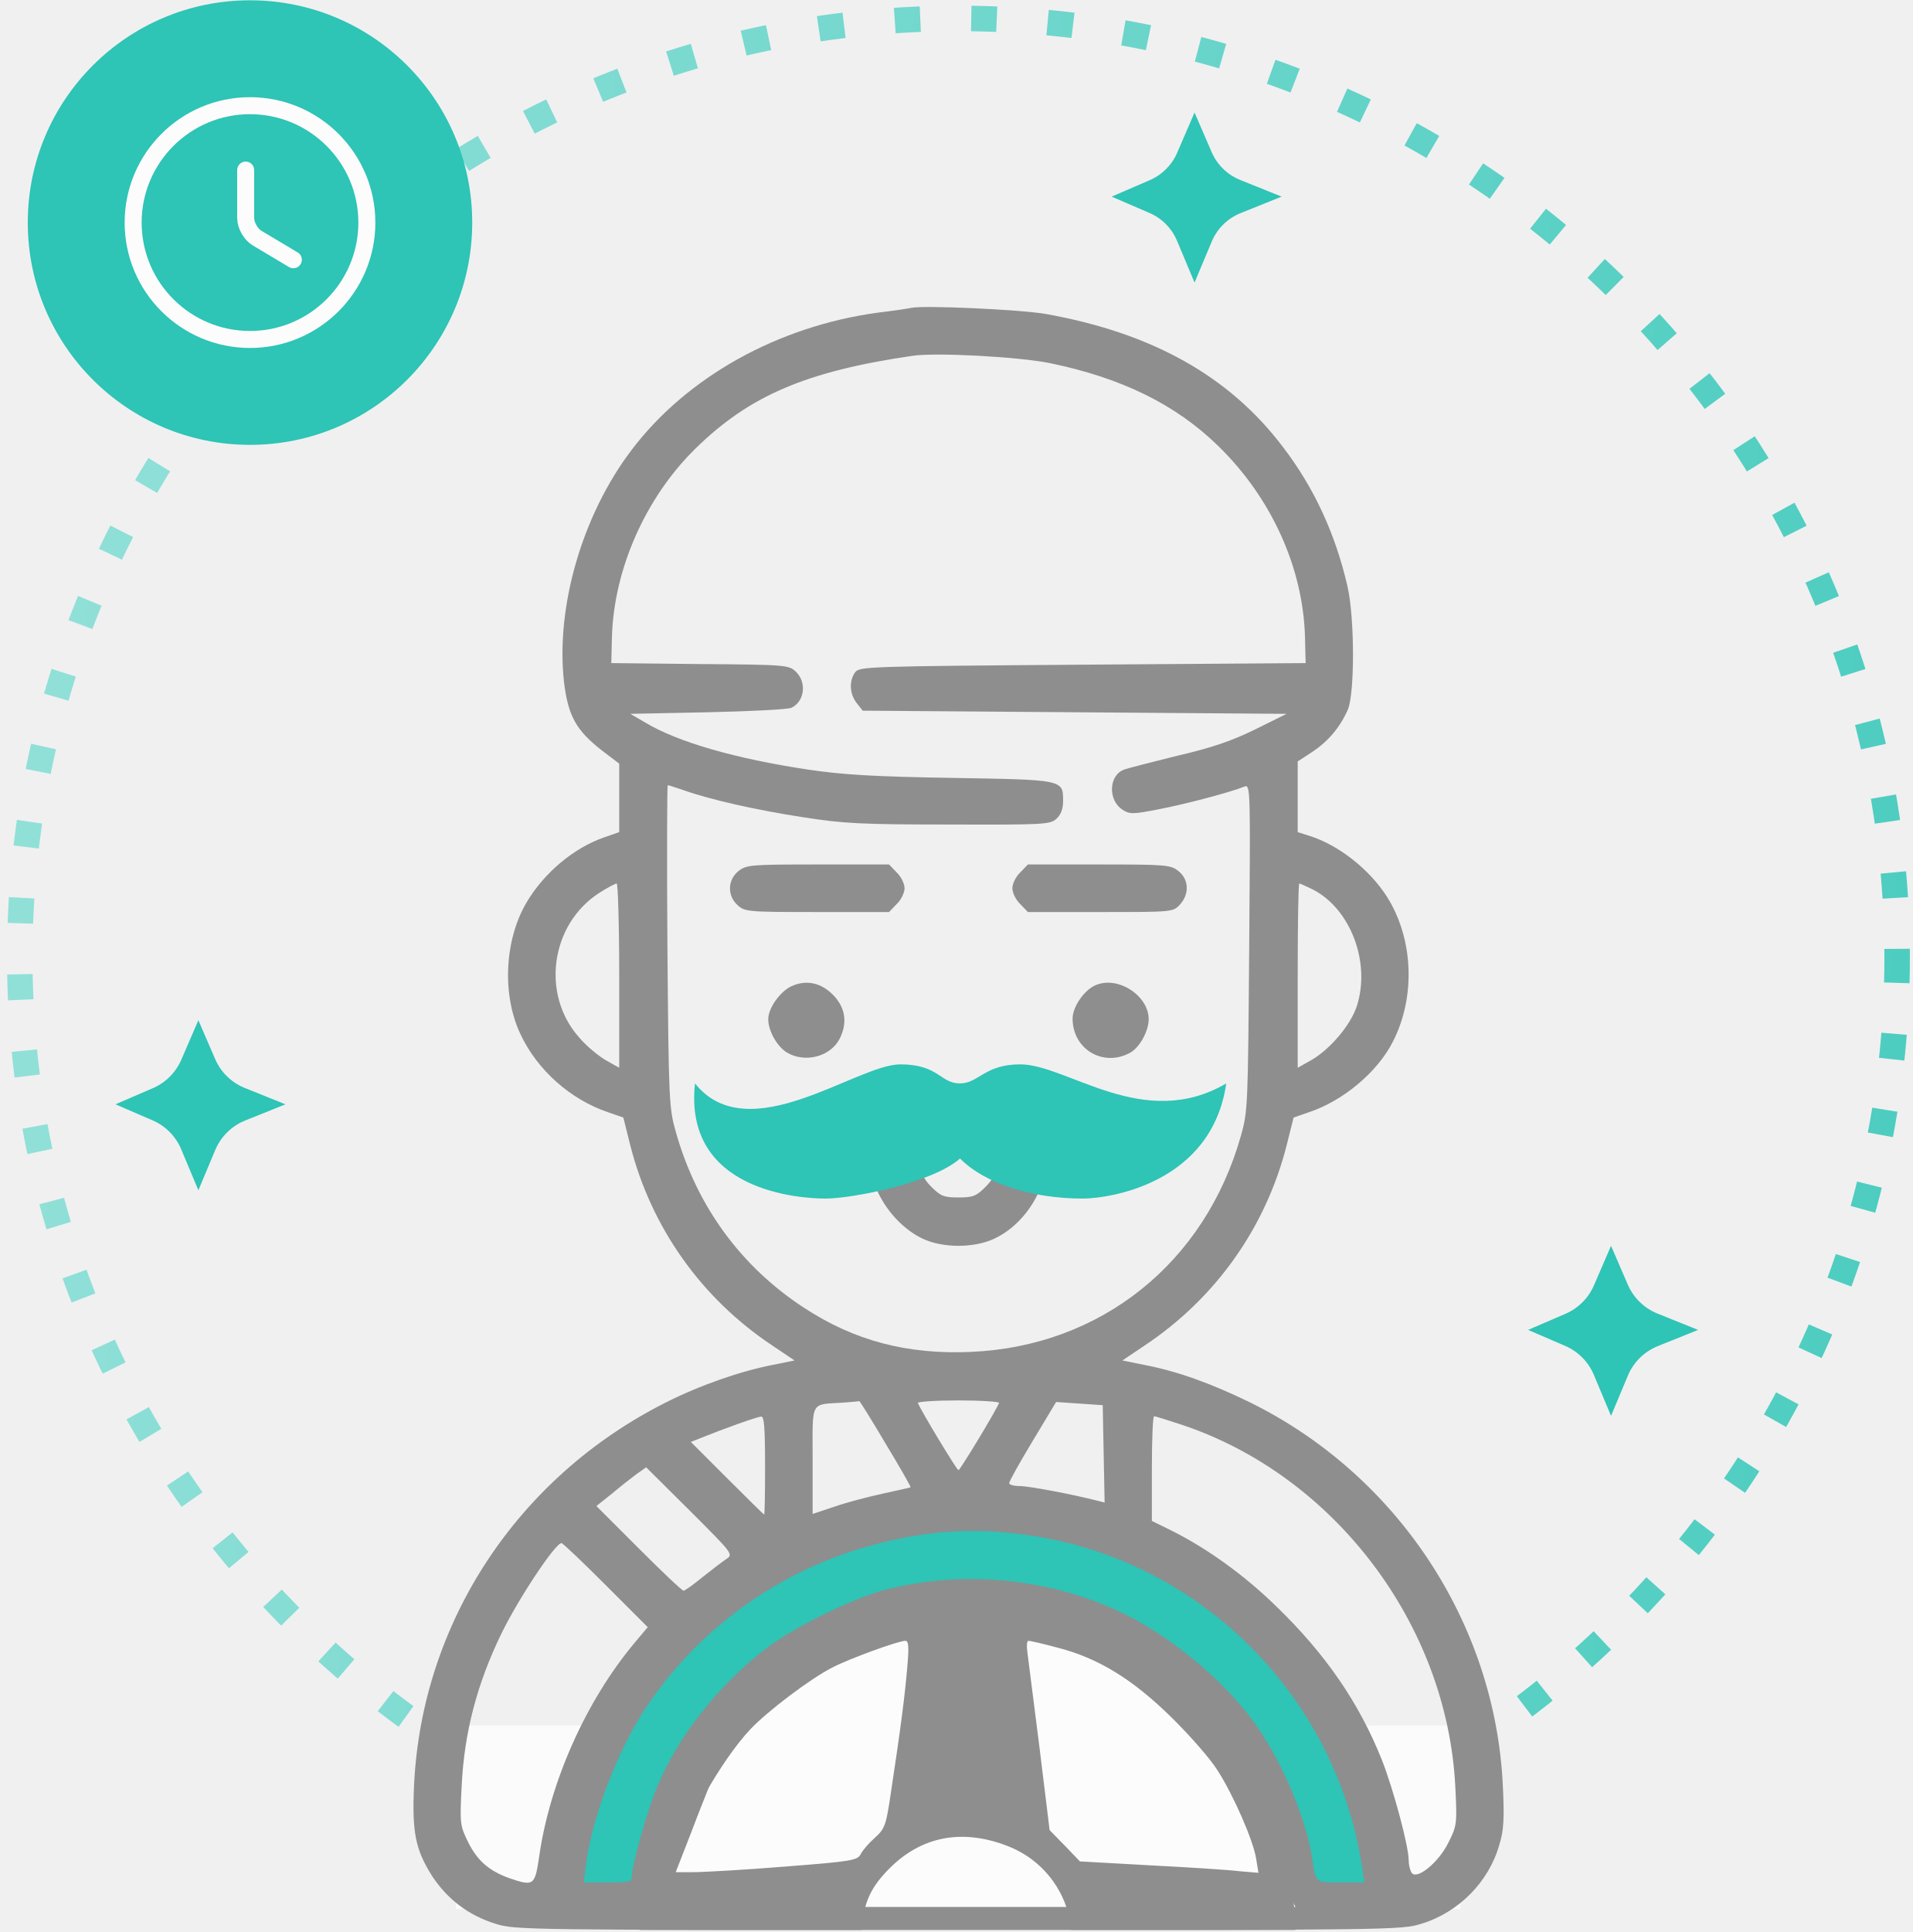
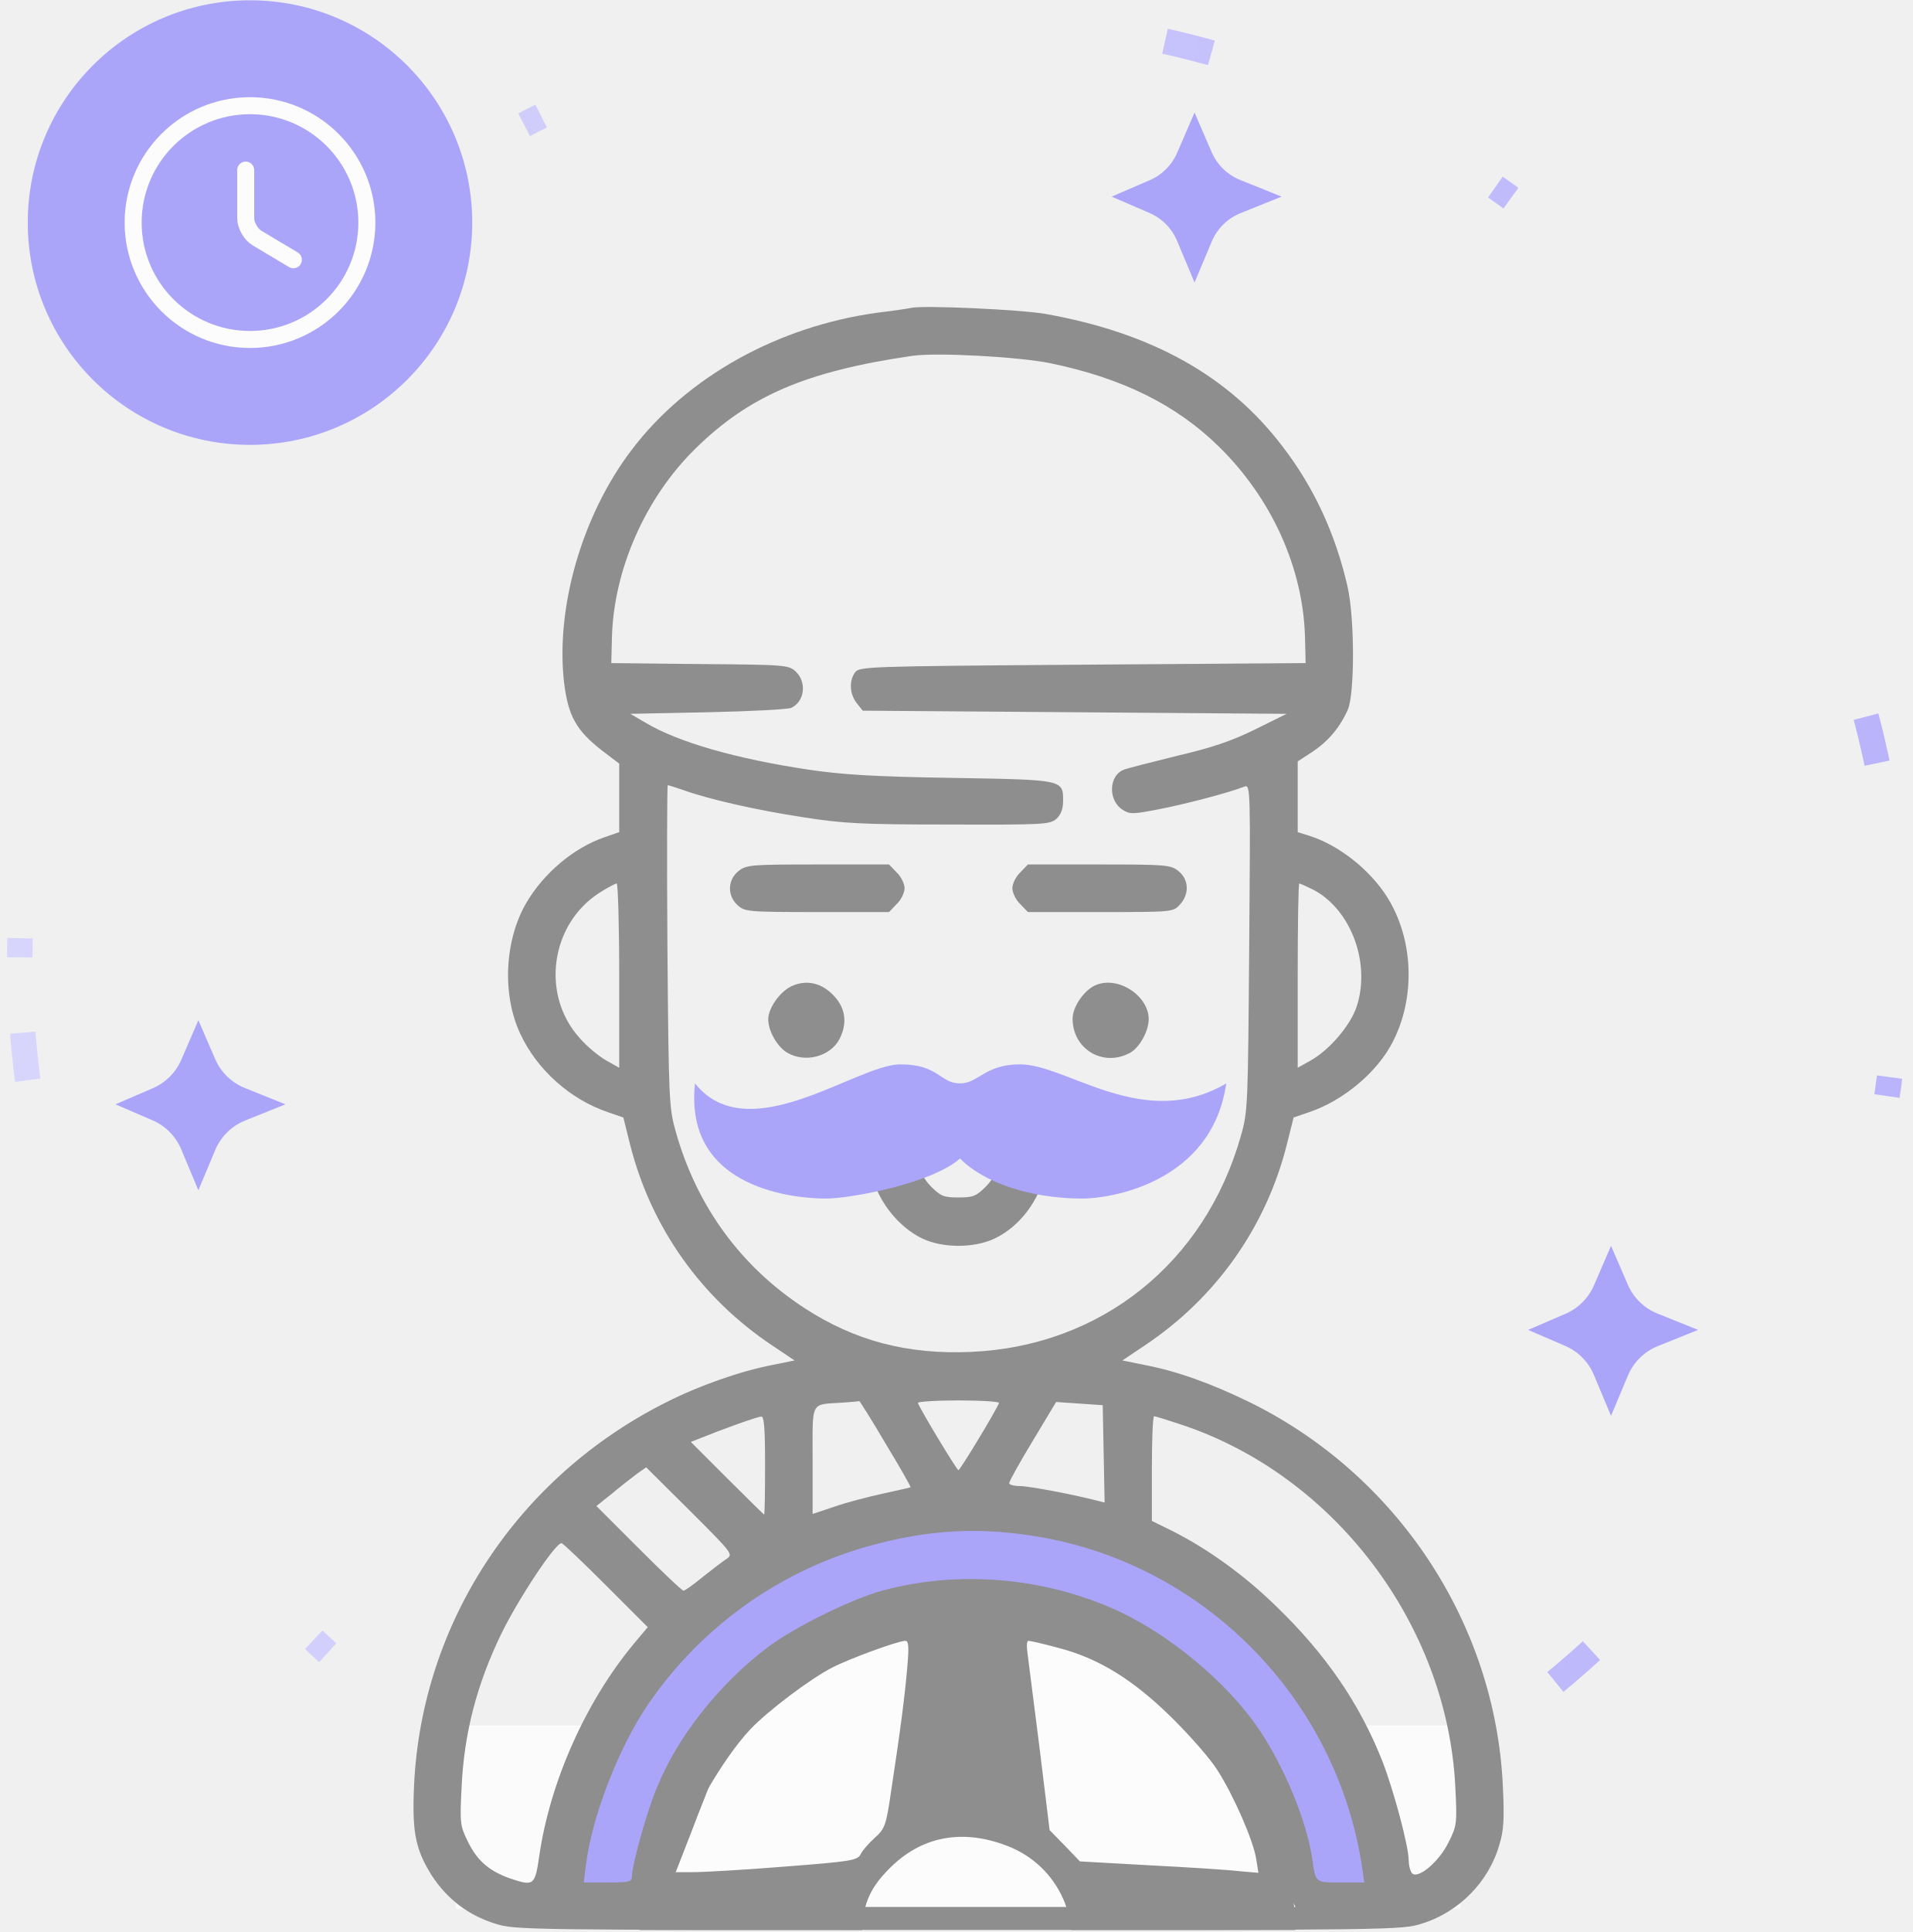
<svg xmlns="http://www.w3.org/2000/svg" width="200" height="202" viewBox="0 0 200 202" fill="none">
-   <circle cx="100.236" cy="100.093" r="98.167" stroke="url(#paint0_linear_384_12802)" stroke-width="2.666" stroke-dasharray="2.67 5.33" />
-   <path d="M168.481 130.256L170.236 134.316C170.831 135.693 171.946 136.779 173.337 137.339L177.585 139.048L173.371 140.743C171.96 141.311 170.834 142.421 170.246 143.824L168.481 148.033L166.685 143.748C166.116 142.39 165.042 141.305 163.689 140.722L159.809 139.048L163.723 137.36C165.055 136.785 166.118 135.723 166.694 134.391L168.481 130.256Z" fill="#2EC4B6" />
-   <path d="M20.746 106.67L22.501 110.73C23.096 112.107 24.21 113.193 25.602 113.753L29.85 115.462L25.636 117.157C24.224 117.725 23.099 118.835 22.511 120.238L20.746 124.447L18.95 120.162C18.38 118.804 17.307 117.719 15.954 117.136L12.074 115.462L15.988 113.774C17.32 113.199 18.383 112.137 18.959 110.805L20.746 106.67Z" fill="#2EC4B6" />
-   <path d="M124.925 11.767L126.714 15.905C127.288 17.231 128.361 18.277 129.702 18.817L134.03 20.558L129.734 22.286C128.375 22.833 127.29 23.902 126.724 25.254L124.925 29.543L123.097 25.181C122.548 23.872 121.514 22.827 120.211 22.265L116.253 20.558L120.243 18.837C121.527 18.283 122.55 17.261 123.105 15.977L124.925 11.767Z" fill="#2EC4B6" />
-   <circle cx="26.145" cy="23.272" r="23.24" fill="#2EC4B6" />
-   <path d="M38.366 23.272C38.366 30.018 32.891 35.493 26.145 35.493C19.399 35.493 13.924 30.018 13.924 23.272C13.924 16.526 19.399 11.05 26.145 11.05C32.891 11.05 38.366 16.526 38.366 23.272Z" stroke="#FCFCFC" stroke-width="1.778" stroke-linecap="round" stroke-linejoin="round" />
-   <path d="M30.679 27.158L26.89 24.897C26.23 24.506 25.693 23.565 25.693 22.795V17.784" stroke="#FCFCFC" stroke-width="1.778" stroke-linecap="round" stroke-linejoin="round" />
-   <rect x="47.673" y="180.406" width="105.05" height="19.187" fill="#FBFBFB" />
-   <path d="M66.323 197.035H58.465C56.322 187.748 66.323 157.029 102.519 156.791C131.476 156.6 143.477 184.017 144.43 197.035C139.508 197.511 130.571 198.178 134.19 197.035C138.715 195.606 127.522 166.316 102.519 166.078C82.516 165.887 68.863 186.319 66.323 197.035Z" fill="#2EC4B6" />
-   <path d="M95.262 32.194C94.997 32.261 93.439 32.493 91.781 32.692C81.336 34.118 71.82 39.423 66.051 47.049C60.879 53.846 58.093 63.495 58.989 71.353C59.42 74.868 60.249 76.36 62.967 78.482L64.758 79.841V83.422V87.003L63.233 87.534C60.017 88.628 56.867 91.28 55.043 94.397C52.755 98.309 52.49 104.013 54.413 108.091C56.17 111.871 59.652 114.954 63.564 116.281L65.189 116.844L65.918 119.762C68.107 128.35 73.346 135.744 80.773 140.684L83.094 142.243L80.806 142.707C77.391 143.37 73.147 144.862 69.665 146.619C54.148 154.411 44.134 169.597 43.305 186.573C43.073 191.58 43.438 193.371 45.195 196.156C46.787 198.576 49.008 200.267 51.794 201.129C53.849 201.792 54.778 201.792 100.236 201.792C145.528 201.792 146.623 201.792 148.678 201.129C152.558 199.936 155.708 196.753 156.802 192.873C157.266 191.381 157.332 190.154 157.166 186.706C156.371 169.663 146.059 154.113 130.575 146.553C126.529 144.597 123.114 143.37 119.666 142.707L117.378 142.243L119.699 140.684C127.126 135.744 132.365 128.35 134.553 119.762L135.283 116.844L136.908 116.281C140.488 115.087 144.069 112.07 145.661 108.92C148.081 104.211 147.816 98.111 145.031 93.734C143.207 90.882 139.991 88.362 136.974 87.401L135.714 87.003V83.323V79.609L137.239 78.614C138.93 77.487 140.124 76.061 140.953 74.204C141.682 72.513 141.682 64.655 140.92 61.306C139.66 55.835 137.438 50.995 134.155 46.717C128.552 39.323 120.495 34.814 109.354 32.824C106.668 32.36 96.489 31.896 95.262 32.194ZM109.785 37.964C117.345 39.522 122.982 42.307 127.425 46.651C132.962 52.056 136.278 59.35 136.476 66.611L136.543 69.33L113.233 69.496C90.62 69.662 89.891 69.695 89.427 70.292C88.764 71.22 88.863 72.58 89.593 73.508L90.222 74.304L112.405 74.47L134.553 74.635L131.271 76.26C128.85 77.454 126.728 78.183 123.147 79.012C120.495 79.675 117.975 80.305 117.544 80.471C115.952 81.068 115.853 83.654 117.378 84.649C118.141 85.146 118.439 85.146 121.158 84.616C123.811 84.118 128.618 82.858 130.177 82.228C130.773 82.029 130.773 82.693 130.641 99.039C130.508 115.518 130.508 116.181 129.779 118.734C126.032 132.03 115.157 140.75 101.562 141.347C94.898 141.646 89.36 140.187 84.088 136.738C77.49 132.428 72.881 126.128 70.693 118.403C69.964 115.85 69.93 115.22 69.798 98.906C69.731 89.656 69.765 82.096 69.831 82.096C69.93 82.096 70.627 82.328 71.422 82.593C74.174 83.588 79.181 84.715 83.989 85.445C88.167 86.108 90.156 86.207 99.274 86.207C109.155 86.24 109.818 86.207 110.481 85.61C110.946 85.179 111.178 84.582 111.178 83.754C111.178 81.499 111.244 81.532 99.573 81.333C91.383 81.201 88.134 81.002 84.553 80.471C77.026 79.344 70.958 77.62 67.51 75.564L65.918 74.635L74.042 74.47C78.518 74.37 82.431 74.171 82.762 74.005C84.155 73.342 84.387 71.32 83.226 70.225C82.497 69.529 82.165 69.496 73.213 69.43L63.929 69.33L63.995 66.611C64.194 59.516 67.51 52.022 72.716 46.916C78.352 41.379 84.287 38.826 95.428 37.201C97.915 36.837 106.503 37.301 109.785 37.964ZM64.758 102.023V111.639L63.398 110.876C62.636 110.445 61.376 109.417 60.613 108.522C56.535 104.013 57.563 96.618 62.702 93.336C63.531 92.805 64.36 92.374 64.493 92.374C64.625 92.374 64.758 96.718 64.758 102.023ZM137.305 93.004C141.284 95.06 143.373 100.697 141.881 105.239C141.218 107.229 139.03 109.782 137.073 110.876L135.714 111.639V102.023C135.714 96.718 135.78 92.374 135.88 92.374C135.979 92.374 136.609 92.673 137.305 93.004ZM92.61 150.93C94.102 153.383 95.262 155.439 95.229 155.505C95.163 155.538 93.837 155.837 92.311 156.168C90.786 156.5 88.498 157.097 87.272 157.528L84.984 158.291V152.687C84.984 146.321 84.685 146.885 88.134 146.652C89.062 146.586 89.825 146.52 89.858 146.487C89.891 146.453 91.151 148.443 92.61 150.93ZM104.48 146.686C104.115 147.581 100.402 153.715 100.236 153.715C100.07 153.715 96.356 147.581 95.992 146.686C95.925 146.553 97.849 146.42 100.236 146.42C102.623 146.42 104.546 146.553 104.48 146.686ZM115.422 152.024L115.521 157.097L114.593 156.865C112.139 156.235 107.597 155.373 106.635 155.373C106.038 155.373 105.541 155.24 105.541 155.074C105.541 154.875 106.635 152.919 107.995 150.664L110.448 146.586L112.902 146.752L115.322 146.918L115.422 152.024ZM80.01 153.217C80.01 156.036 79.977 158.357 79.911 158.357C79.877 158.357 78.12 156.633 76.031 154.544L72.251 150.764L73.246 150.366C75.534 149.438 79.214 148.111 79.612 148.111C79.911 148.078 80.01 149.305 80.01 153.217ZM123.512 148.94C139.527 154.245 151.331 169.829 152.193 186.772C152.392 190.685 152.359 190.884 151.497 192.608C150.469 194.73 148.148 196.62 147.617 195.791C147.451 195.526 147.319 194.962 147.319 194.498C147.319 193.006 145.727 187.104 144.534 184.053C142.146 178.052 138.632 172.946 133.492 167.972C130.177 164.723 126.264 161.905 122.551 160.048L120.462 159.02V153.549C120.462 150.532 120.561 148.078 120.694 148.078C120.86 148.078 122.086 148.476 123.512 148.94ZM75.965 162.999C75.567 163.264 74.44 164.126 73.478 164.889C72.517 165.685 71.621 166.314 71.489 166.314C71.323 166.314 69.234 164.325 66.814 161.905L62.371 157.462L63.995 156.168C64.857 155.439 66.051 154.511 66.582 154.113L67.576 153.416L72.152 157.959C76.661 162.468 76.694 162.501 75.965 162.999ZM107.796 160.545C125.667 163.198 139.858 177.488 142.478 195.426L142.677 196.819H140.223C137.471 196.819 137.604 196.918 137.206 194.166C136.576 190.221 134.288 184.683 131.636 180.771C128.353 175.897 122.186 170.791 116.649 168.304C109.022 164.889 100.203 164.159 92.245 166.314C88.929 167.243 82.994 170.161 80.176 172.316C75.236 176.063 70.892 181.534 68.737 186.806C67.676 189.292 66.084 194.995 66.084 196.189C66.084 196.753 65.819 196.819 63.564 196.819H61.044L61.276 194.995C61.906 189.955 64.658 182.794 67.742 178.251C73.346 170.028 81.734 164.06 91.383 161.507C97.086 159.982 102.093 159.683 107.796 160.545ZM63.365 165.751L67.742 170.128L66.349 171.785C61.276 177.853 57.53 186.275 56.402 194.001C55.938 197.184 55.839 197.25 53.219 196.355C51.13 195.592 49.904 194.531 48.942 192.575C48.113 190.884 48.08 190.652 48.279 186.772C48.544 181.169 49.87 176.096 52.423 170.824C54.181 167.21 58.06 161.341 58.723 161.341C58.856 161.341 60.945 163.33 63.365 165.751ZM109.188 170.99C112.935 171.852 118.605 174.67 121.688 177.256C127.06 181.699 130.873 187.933 132.166 194.365L132.63 196.653L125.468 196.753L118.34 196.819L110.614 189.127L102.888 181.401V175.665V169.929L104.646 170.161C105.574 170.26 107.63 170.658 109.188 170.99ZM97.583 173.178V176.063L95.262 173.775C94.002 172.515 93.008 171.421 93.074 171.354C93.273 171.155 96.323 170.36 97.02 170.326C97.517 170.293 97.583 170.625 97.583 173.178ZM99.407 185.214L111.012 196.819H106.37H101.728L91.88 186.971L82.066 177.157L82.829 176.56C84.221 175.433 87.106 173.609 87.471 173.609C87.636 173.609 93.041 178.815 99.407 185.214ZM86.476 188.861L94.433 196.819H82.729C76.33 196.819 71.058 196.719 71.058 196.554C71.058 195.227 72.716 190.088 73.876 187.701C75.202 184.982 77.888 180.904 78.352 180.904C78.452 180.904 82.099 184.485 86.476 188.861Z" fill="#8E8E8E" />
-   <path d="M77.225 91.081C76.098 91.976 76.031 93.634 77.126 94.629C77.888 95.325 78.153 95.358 85.448 95.358H92.975L93.77 94.529C94.234 94.098 94.599 93.336 94.599 92.872C94.599 92.407 94.234 91.645 93.77 91.214L92.975 90.385H85.547C78.518 90.385 78.054 90.418 77.225 91.081Z" fill="#8E8E8E" />
-   <path d="M106.701 91.214C106.237 91.645 105.873 92.407 105.873 92.872C105.873 93.336 106.237 94.098 106.701 94.529L107.497 95.358H115.09C122.584 95.358 122.683 95.358 123.379 94.596C124.407 93.502 124.341 91.943 123.247 91.081C122.418 90.418 121.954 90.385 114.924 90.385H107.497L106.701 91.214Z" fill="#8E8E8E" />
-   <path d="M82.762 103.117C81.569 103.681 80.342 105.405 80.342 106.566C80.342 107.793 81.27 109.417 82.298 110.047C84.188 111.175 86.841 110.478 87.802 108.621C88.631 106.997 88.432 105.438 87.238 104.145C85.945 102.753 84.354 102.388 82.762 103.117Z" fill="#8E8E8E" />
-   <path d="M114.626 102.985C113.432 103.449 112.172 105.239 112.172 106.499C112.172 109.682 115.322 111.572 118.108 110.113C119.135 109.616 120.13 107.826 120.13 106.566C120.13 104.112 116.947 102.023 114.626 102.985Z" fill="#8E8E8E" />
-   <path d="M92.378 118.9C91.947 119.099 91.516 119.696 91.25 120.492C90.388 123.376 93.008 127.852 96.489 129.51C98.611 130.505 101.861 130.505 103.983 129.51C109.42 126.957 111.476 118.569 106.668 118.569C105.773 118.569 104.646 120.061 104.414 121.519C104.248 122.514 103.85 123.31 103.087 124.073C102.093 125.067 101.761 125.2 100.236 125.2C98.711 125.2 98.379 125.067 97.384 124.073C96.622 123.31 96.224 122.514 96.058 121.519C95.66 119.165 94.234 118.137 92.378 118.9Z" fill="#8E8E8E" />
-   <g clip-path="url(#clip0_384_12802)">
-     <path d="M77.175 179.033L97.311 169.18L111.021 171.107L124.838 178.284L135.48 199.384H69.249L77.175 179.033Z" fill="#FCFCFC" />
-     <path d="M94.538 168.623C82.272 171.178 72.391 180.173 67.894 192.916C66.974 195.471 66.94 195.812 66.94 202.217C66.94 207.43 67.076 209.44 67.587 211.587C68.712 216.493 71.676 221.774 75.594 225.829C80.705 231.178 85.509 234.142 92.153 236.119C96.548 237.447 103.09 237.686 107.656 236.698C117.911 234.517 128.712 225.761 132.494 216.595C133.686 213.699 134.811 209.202 135.322 205.386C135.731 202.251 135.322 197.072 134.368 193.495C133.039 188.316 129.768 182.558 125.816 178.367C122.715 175.062 120.16 173.188 116.003 171.11C109.393 167.805 102.375 166.987 94.538 168.623ZM94.879 174.347C94.64 177.175 94.231 180.445 93.175 187.396C92.664 190.905 92.528 191.212 91.472 192.166C90.858 192.711 90.177 193.495 90.007 193.87C89.666 194.517 89.052 194.619 82.034 195.164C77.843 195.505 73.55 195.744 72.46 195.744H70.449L70.688 194.619C71.438 191.11 75.424 184.023 78.49 180.786C80.262 178.912 84.76 175.505 87.042 174.347C88.814 173.427 93.857 171.587 94.674 171.553C95.015 171.553 95.083 172.098 94.879 174.347ZM110.586 172.268C114.879 173.359 118.49 175.607 122.511 179.56C124.419 181.434 126.6 183.921 127.315 185.079C128.985 187.669 131.063 192.405 131.37 194.347L131.608 195.812L129.598 195.641C128.508 195.505 124.283 195.233 120.262 195.028L112.937 194.619L111.369 192.984L109.768 191.348L108.712 182.728C108.099 177.992 107.553 173.529 107.451 172.813C107.349 172.132 107.383 171.553 107.553 171.553C107.724 171.553 109.087 171.859 110.586 172.268ZM105.305 192.984C110.79 195.062 113.482 201.161 111.335 206.544C109.564 210.906 106.838 212.916 102.17 213.359C98.388 213.733 93.857 211.655 92.051 208.759C90.586 206.374 90.143 205.079 90.143 202.762C90.109 199.389 90.824 197.549 93.005 195.369C96.344 191.996 100.603 191.178 105.305 192.984ZM83.397 210.565L89.666 211.076L91.233 212.677L92.8 214.279L93.073 218.061C93.346 221.604 94.061 228.35 94.572 231.928C94.777 233.427 94.743 233.563 94.095 233.563C92.289 233.563 87.894 231.757 84.93 229.815C77.605 224.977 71.949 217.413 70.688 210.667L70.484 209.509L73.823 209.781C75.662 209.917 79.955 210.292 83.397 210.565ZM131.506 209.849C131.506 211.11 129.666 215.914 128.303 218.333C125.271 223.648 121.625 227.226 115.594 230.769C113.686 231.894 109.359 233.563 108.303 233.563C107.451 233.563 107.451 232.711 108.337 225.488C109.7 213.972 109.598 214.483 111.369 212.575L112.971 210.871L120.944 210.258C128.099 209.713 129.53 209.611 131.097 209.406C131.301 209.406 131.506 209.611 131.506 209.849Z" fill="#8E8E8E" />
-   </g>
-   <path d="M113.208 125.316C107.913 125.316 102.954 123.724 100.401 121.128C97.466 123.724 88.999 125.316 86.345 125.316C83.692 125.316 71.457 124.586 72.683 113.276C78.261 120.273 89.586 111.284 94.152 111.284C98.191 111.284 98.3 113.276 100.401 113.276C102.341 113.276 102.954 111.284 106.689 111.284C111.619 111.284 119.602 118.346 128.241 113.276C126.733 123.724 116.036 125.316 113.208 125.316Z" fill="#2EC4B6" />
  <defs>
-     <linearGradient id="paint0_linear_384_12802" x1="-12.425" y1="-302.069" x2="315.1" y2="-279.959" gradientUnits="userSpaceOnUse">
-       <stop stop-color="#9FE4DD" />
-       <stop offset="1" stop-color="#2EC4B5" />
+     <linearGradient id="gradient_1" gradientUnits="userSpaceOnUse" x1="-14.495" y1="-303.995" x2="313.031" y2="-281.885">
+       <stop offset="0" stop-color="#DEDCFC" />
+       <stop offset="1" stop-color="#ABA5FA" />
    </linearGradient>
-     <clipPath id="clip0_384_12802">
-       <rect width="68.74" height="33.986" fill="white" transform="translate(66.94 167.806)" />
+     <clipPath id="clip_path_2">
+       <rect width="68.74" height="33.987" />
    </clipPath>
  </defs>
+   <g>
+     <path d="M0 98.167C0 43.951 43.951 0 98.167 0C152.383 0 196.334 43.951 196.334 98.167C196.334 152.383 152.383 196.334 98.167 196.334C43.951 196.334 0 152.383 0 98.167Z" fill="none" stroke-width="2.666" stroke="url(#gradient_1)" stroke-dasharray="2,67 5,33" transform="translate(2.069 1.926)" />
+     <path d="M8.672 0C8.672 0 10.427 4.06 10.427 4.06C11.022 5.437 12.137 6.523 13.528 7.083C13.528 7.083 17.776 8.792 17.776 8.792C17.776 8.792 13.562 10.487 13.562 10.487C12.151 11.055 11.025 12.165 10.437 13.568C10.437 13.568 8.672 17.777 8.672 17.777C8.672 17.777 6.876 13.492 6.876 13.492C6.307 12.134 5.233 11.049 3.88 10.466C3.88 10.466 0 8.792 0 8.792C0 8.792 3.914 7.104 3.914 7.104C5.246 6.529 6.309 5.467 6.885 4.135C6.885 4.135 8.672 0 8.672 0Z" fill="#ABA5FA" transform="translate(159.809 130.256)" />
+     <path d="M8.672 0C8.672 0 10.427 4.06 10.427 4.06C11.022 5.437 12.137 6.523 13.528 7.083C13.528 7.083 17.776 8.792 17.776 8.792C17.776 8.792 13.562 10.487 13.562 10.487C12.15 11.055 11.025 12.165 10.437 13.568C10.437 13.568 8.672 17.777 8.672 17.777C8.672 17.777 6.876 13.492 6.876 13.492C6.306 12.134 5.233 11.049 3.88 10.466C3.88 10.466 0 8.792 0 8.792C0 8.792 3.914 7.104 3.914 7.104C5.246 6.529 6.309 5.467 6.885 4.135C6.885 4.135 8.672 0 8.672 0Z" fill="#ABA5FA" transform="translate(12.074 106.67)" />
+     <path d="M8.672 0C8.672 0 10.461 4.138 10.461 4.138C11.035 5.465 12.108 6.511 13.449 7.05C13.449 7.05 17.777 8.791 17.777 8.791C17.777 8.791 13.481 10.52 13.481 10.52C12.122 11.067 11.037 12.135 10.471 13.487C10.471 13.487 8.672 17.776 8.672 17.776C8.672 17.776 6.844 13.414 6.844 13.414C6.295 12.106 5.261 11.061 3.958 10.499C3.958 10.499 0 8.791 0 8.791C0 8.791 3.99 7.07 3.99 7.07C5.274 6.517 6.297 5.494 6.852 4.211C6.852 4.211 8.672 0 8.672 0Z" fill="#ABA5FA" transform="translate(116.253 11.767)" />
+     <path d="M0 23.24C0 10.405 10.405 0 23.24 0C36.076 0 46.481 10.405 46.481 23.24C46.481 36.076 36.076 46.481 23.24 46.481C10.405 46.481 0 36.076 0 23.24Z" fill="#ABA5FA" fill-rule="evenodd" transform="translate(2.904 0.031)" />
+     <path d="M24.442 12.221C24.442 18.967 18.967 24.442 12.221 24.442C5.475 24.442 0 18.967 0 12.221C0 5.475 5.475 0 12.221 0C18.967 0 24.442 5.475 24.442 12.221Z" fill="none" stroke-width="1.778" stroke="#FCFCFC" stroke-linecap="round" stroke-linejoin="round" transform="translate(13.924 11.051)" />
+     <path d="M4.986 9.374C4.986 9.374 1.198 7.113 1.198 7.113C0.538 6.722 0 5.781 0 5.011C0 5.011 0 0 0 0" fill="none" stroke-width="1.778" stroke="#FCFCFC" stroke-linecap="round" stroke-linejoin="round" transform="translate(25.693 17.784)" />
+     <rect width="105.05" height="19.187" fill="#FBFBFB" fill-rule="evenodd" transform="translate(47.673 180.406)" />
+     <path d="M0.275 40.245C-1.868 30.958 8.133 0.239 44.329 0.001C73.286 -0.19 85.287 27.227 86.24 40.245C81.318 40.721 72.381 41.388 76 40.245C80.525 38.816 69.332 9.526 44.329 9.288C24.326 9.097 10.673 29.529 8.133 40.245C8.133 40.245 0.275 40.245 0.275 40.245Z" fill="#ABA5FA" transform="translate(58.19 156.79)" />
+     <path d="M52.02 0.094C51.755 0.161 50.196 0.393 48.538 0.592C38.094 2.017 28.578 7.323 22.808 14.949C17.636 21.746 14.851 31.395 15.746 39.253C16.177 42.767 17.006 44.259 19.725 46.381C19.725 46.381 21.515 47.741 21.515 47.741L21.515 51.322L21.515 54.903C21.515 54.903 19.99 55.433 19.99 55.433C16.774 56.528 13.624 59.18 11.8 62.297C9.513 66.209 9.247 71.913 11.17 75.991C12.928 79.771 16.409 82.854 20.322 84.181C20.322 84.181 21.947 84.744 21.947 84.744C21.947 84.744 22.676 87.662 22.676 87.662C24.864 96.25 30.103 103.644 37.53 108.584C37.53 108.584 39.851 110.143 39.851 110.143C39.851 110.143 37.563 110.607 37.563 110.607C34.148 111.27 29.904 112.762 26.423 114.519C10.905 122.311 0.892 137.497 0.063 154.473C-0.169 159.48 0.195 161.271 1.953 164.056C3.544 166.476 5.766 168.167 8.551 169.029C10.607 169.692 11.535 169.692 56.993 169.692C102.285 169.692 103.38 169.692 105.435 169.029C109.315 167.836 112.465 164.653 113.559 160.773C114.023 159.281 114.089 158.054 113.923 154.606C113.128 137.563 102.816 122.013 87.332 114.453C83.287 112.497 79.871 111.27 76.423 110.607C76.423 110.607 74.135 110.143 74.135 110.143C74.135 110.143 76.457 108.584 76.457 108.584C83.883 103.644 89.123 96.25 91.31 87.662C91.31 87.662 92.04 84.744 92.04 84.744C92.04 84.744 93.665 84.181 93.665 84.181C97.246 82.987 100.826 79.97 102.418 76.82C104.838 72.111 104.573 66.01 101.788 61.634C99.964 58.782 96.748 56.262 93.731 55.301C93.731 55.301 92.472 54.903 92.472 54.903L92.472 51.222L92.472 47.509C92.472 47.509 93.996 46.514 93.996 46.514C95.687 45.387 96.881 43.961 97.71 42.104C98.439 40.413 98.439 32.555 97.677 29.206C96.417 23.735 94.195 18.894 90.912 14.617C85.309 7.223 77.252 2.714 66.112 0.724C63.425 0.26 53.247 -0.204 52.02 0.094ZM66.542 5.864C74.102 7.422 79.74 10.207 84.182 14.551C89.719 19.955 93.035 27.25 93.233 34.511C93.233 34.511 93.3 37.23 93.3 37.23C93.3 37.23 69.99 37.396 69.99 37.396C47.378 37.562 46.648 37.595 46.184 38.192C45.521 39.12 45.62 40.48 46.35 41.408C46.35 41.408 46.98 42.204 46.98 42.204L69.162 42.369L91.31 42.535C91.31 42.535 88.028 44.16 88.028 44.16C85.608 45.354 83.485 46.083 79.904 46.912C77.252 47.575 74.733 48.205 74.302 48.371C72.71 48.968 72.61 51.554 74.135 52.549C74.898 53.046 75.196 53.046 77.915 52.516C80.569 52.018 85.375 50.758 86.934 50.128C87.53 49.929 87.53 50.592 87.398 66.939C87.265 83.418 87.265 84.081 86.537 86.634C82.789 99.93 71.914 108.65 58.319 109.247C51.655 109.546 46.118 108.087 40.846 104.638C34.248 100.328 29.639 94.028 27.451 86.303C26.721 83.75 26.688 83.12 26.555 66.806C26.489 57.555 26.522 49.995 26.588 49.995C26.688 49.995 27.384 50.228 28.18 50.493C30.932 51.488 35.939 52.615 40.746 53.344C44.924 54.008 46.914 54.107 56.032 54.107C65.912 54.14 66.575 54.107 67.238 53.51C67.703 53.079 67.936 52.482 67.936 51.653C67.936 49.399 68.001 49.432 56.33 49.233C48.141 49.1 44.891 48.901 41.31 48.371C33.783 47.243 27.716 45.519 24.267 43.464C24.267 43.464 22.676 42.535 22.676 42.535C22.676 42.535 30.799 42.369 30.799 42.369C35.276 42.27 39.188 42.071 39.52 41.905C40.912 41.242 41.144 39.219 39.984 38.125C39.254 37.429 38.923 37.396 29.97 37.33C29.97 37.33 20.686 37.23 20.686 37.23C20.686 37.23 20.753 34.511 20.753 34.511C20.952 27.416 24.267 19.922 29.473 14.816C35.11 9.279 41.045 6.726 52.186 5.101C54.672 4.736 63.26 5.2 66.542 5.864ZM21.515 79.539C21.515 79.539 20.156 78.776 20.156 78.776C19.393 78.345 18.133 77.317 17.371 76.422C13.292 71.913 14.32 64.518 19.46 61.236C20.289 60.705 21.117 60.274 21.25 60.274C21.383 60.274 21.515 64.618 21.515 69.923C21.515 69.923 21.515 79.539 21.515 79.539ZM94.062 60.904C98.041 62.96 100.13 68.597 98.638 73.139C97.975 75.129 95.787 77.682 93.83 78.776C93.83 78.776 92.472 79.539 92.472 79.539C92.472 79.539 92.472 69.923 92.472 69.923C92.472 64.618 92.537 60.274 92.638 60.274C92.737 60.274 93.366 60.573 94.062 60.904ZM49.367 118.83C50.859 121.283 52.02 123.339 51.987 123.405C51.92 123.438 50.594 123.737 49.069 124.068C47.544 124.4 45.256 124.997 44.029 125.428C44.029 125.428 41.741 126.191 41.741 126.191C41.741 126.191 41.741 120.587 41.741 120.587C41.741 114.221 41.443 114.785 44.891 114.552C45.819 114.486 46.582 114.42 46.615 114.387C46.648 114.353 47.908 116.343 49.367 118.83ZM61.237 114.586C60.872 115.481 57.16 121.615 56.993 121.615C56.827 121.615 53.114 115.481 52.749 114.586C52.683 114.453 54.606 114.32 56.993 114.32C59.38 114.32 61.303 114.453 61.237 114.586ZM72.179 119.924C72.179 119.924 72.278 124.997 72.278 124.997C72.278 124.997 71.35 124.765 71.35 124.765C68.897 124.135 64.354 123.273 63.392 123.273C62.795 123.273 62.298 123.14 62.298 122.974C62.298 122.775 63.392 120.819 64.752 118.564C64.752 118.564 67.205 114.486 67.205 114.486L69.659 114.652L72.079 114.818C72.079 114.818 72.179 119.924 72.179 119.924ZM36.768 121.117C36.768 123.936 36.734 126.257 36.668 126.257C36.635 126.257 34.878 124.533 32.789 122.444C32.789 122.444 29.009 118.664 29.009 118.664C29.009 118.664 30.004 118.266 30.004 118.266C32.291 117.338 35.972 116.011 36.37 116.011C36.668 115.978 36.768 117.205 36.768 121.117ZM80.269 116.84C96.284 122.145 108.088 137.729 108.95 154.672C109.149 158.585 109.116 158.784 108.254 160.508C107.226 162.63 104.905 164.52 104.374 163.691C104.208 163.426 104.076 162.862 104.076 162.398C104.076 160.906 102.484 155.004 101.291 151.953C98.903 145.952 95.389 140.846 90.249 135.872C86.934 132.623 83.022 129.805 79.308 127.948C79.308 127.948 77.219 126.92 77.219 126.92C77.219 126.92 77.219 121.449 77.219 121.449C77.219 118.432 77.319 115.978 77.451 115.978C77.617 115.978 78.843 116.376 80.269 116.84ZM32.722 130.899C32.325 131.164 31.197 132.026 30.236 132.789C29.274 133.585 28.379 134.214 28.246 134.214C28.08 134.214 25.992 132.225 23.571 129.805C23.571 129.805 19.128 125.362 19.128 125.362C19.128 125.362 20.753 124.068 20.753 124.068C21.615 123.339 22.808 122.411 23.339 122.013C23.339 122.013 24.334 121.316 24.334 121.316C24.334 121.316 28.909 125.859 28.909 125.859C33.419 130.368 33.452 130.401 32.722 130.899ZM64.553 128.445C82.424 131.098 96.615 145.388 99.235 163.326C99.235 163.326 99.434 164.719 99.434 164.719C99.434 164.719 96.981 164.719 96.981 164.719C94.228 164.719 94.362 164.818 93.963 162.066C93.334 158.121 91.045 152.583 88.393 148.671C85.11 143.797 78.944 138.691 73.406 136.204C65.779 132.789 56.961 132.059 49.003 134.214C45.687 135.143 39.752 138.061 36.933 140.216C31.993 143.963 27.649 149.434 25.494 154.706C24.433 157.192 22.842 162.895 22.842 164.089C22.842 164.653 22.576 164.719 20.322 164.719C20.322 164.719 17.802 164.719 17.802 164.719C17.802 164.719 18.034 162.895 18.034 162.895C18.664 157.855 21.416 150.694 24.499 146.151C30.103 137.928 38.492 131.96 48.141 129.407C53.843 127.882 58.85 127.583 64.553 128.445ZM24.499 138.028C24.499 138.028 23.107 139.685 23.107 139.685C18.034 145.753 14.287 154.175 13.16 161.901C12.696 165.084 12.596 165.15 9.977 164.255C7.888 163.492 6.661 162.431 5.699 160.475C4.871 158.784 4.837 158.552 5.036 154.672C5.302 149.069 6.628 143.996 9.181 138.724C10.938 135.11 14.818 129.241 15.481 129.241C15.613 129.241 17.702 131.23 20.123 133.651C20.123 133.651 24.499 138.028 24.499 138.028ZM65.945 138.89C69.692 139.752 75.362 142.57 78.445 145.156C83.817 149.599 87.63 155.833 88.923 162.265C88.923 162.265 89.388 164.553 89.388 164.553L82.225 164.653L75.097 164.719L67.371 157.027L59.645 149.301L59.645 143.565L59.645 137.829C59.645 137.829 61.404 138.061 61.404 138.061C62.331 138.16 64.388 138.558 65.945 138.89ZM54.341 143.963C54.341 143.963 52.02 141.675 52.02 141.675C50.76 140.415 49.765 139.321 49.831 139.254C50.03 139.055 53.081 138.26 53.777 138.226C54.274 138.193 54.341 138.525 54.341 141.078C54.341 141.078 54.341 143.963 54.341 143.963ZM67.769 164.719L63.127 164.719L58.485 164.719L48.638 154.871L38.823 145.057C38.823 145.057 39.586 144.46 39.586 144.46C40.978 143.333 43.863 141.509 44.228 141.509C44.394 141.509 49.798 146.715 56.164 153.114C56.164 153.114 67.769 164.719 67.769 164.719ZM51.191 164.719C51.191 164.719 39.486 164.719 39.486 164.719C33.087 164.719 27.815 164.619 27.815 164.454C27.815 163.127 29.473 157.988 30.634 155.601C31.96 152.882 34.645 148.804 35.11 148.804C35.209 148.804 38.856 152.385 43.233 156.761C43.233 156.761 51.191 164.719 51.191 164.719Z" fill="#8E8E8E" transform="translate(43.243 32.1)" />
+     <path d="M0.884 0.696C-0.243 1.592 -0.31 3.249 0.785 4.244C1.547 4.94 1.812 4.974 9.107 4.974C9.107 4.974 16.634 4.974 16.634 4.974C16.634 4.974 17.429 4.145 17.429 4.145C17.893 3.714 18.258 2.951 18.258 2.487C18.258 2.023 17.893 1.26 17.429 0.829C17.429 0.829 16.634 0 16.634 0C16.634 0 9.206 0 9.206 0C2.177 0 1.713 0.033 0.884 0.696Z" fill="#8E8E8E" transform="translate(76.341 90.385)" />
+     <path d="M0.828 0.829C0.364 1.26 0 2.023 0 2.487C0 2.951 0.364 3.714 0.828 4.145C0.828 4.145 1.624 4.974 1.624 4.974C1.624 4.974 9.217 4.974 9.217 4.974C16.711 4.974 16.81 4.974 17.506 4.211C18.534 3.117 18.468 1.558 17.374 0.696C16.545 0.033 16.081 0 9.051 0C9.051 0 1.624 0 1.624 0C1.624 0 0.828 0.829 0.828 0.829Z" fill="#8E8E8E" transform="translate(105.873 90.385)" />
+     <path d="M2.421 0.367C1.227 0.931 0 2.655 0 3.816C0 5.043 0.928 6.667 1.956 7.297C3.846 8.425 6.499 7.728 7.46 5.871C8.289 4.247 8.09 2.688 6.897 1.395C5.604 0.003 4.012 -0.362 2.421 0.367Z" fill="#8E8E8E" transform="translate(80.342 102.75)" />
+     <path d="M2.454 0.239C1.26 0.703 0 2.493 0 3.753C0 6.936 3.15 8.826 5.936 7.367C6.963 6.87 7.958 5.08 7.958 3.82C7.958 1.366 4.775 -0.723 2.454 0.239Z" fill="#8E8E8E" transform="translate(112.172 102.746)" />
+     <path d="M1.293 0.331C0.862 0.53 0.431 1.127 0.165 1.923C-0.697 4.807 1.923 9.283 5.404 10.941C7.526 11.936 10.776 11.936 12.898 10.941C18.335 8.388 20.391 0 15.583 0C14.688 0 13.561 1.492 13.329 2.95C13.163 3.945 12.765 4.741 12.002 5.504C11.008 6.498 10.676 6.631 9.151 6.631C7.626 6.631 7.294 6.498 6.299 5.504C5.537 4.741 5.139 3.945 4.973 2.95C4.575 0.596 3.15 -0.432 1.293 0.331Z" fill="#8E8E8E" transform="translate(91.085 118.569)" />
+     <g clip-path="url(#clip_path_2)" transform="translate(66.94 167.806)">
+       <g transform="translate(0 0)">
+         <path d="M7.926 9.853C7.926 9.853 28.062 0 28.062 0L41.772 1.927L55.589 9.104L66.231 30.204L0 30.204C0 30.204 7.926 9.853 7.926 9.853Z" fill="#FCFCFC" transform="translate(2.309 1.374)" />
+         <path d="M27.598 0.817C15.332 3.372 5.452 12.367 0.954 25.11C0.034 27.665 0 28.006 0 34.411C0 39.624 0.136 41.634 0.647 43.781C1.772 48.687 4.736 53.968 8.654 58.023C13.765 63.372 18.569 66.336 25.213 68.313C29.608 69.641 36.15 69.88 40.716 68.892C50.971 66.711 61.772 57.955 65.554 48.789C66.746 45.893 67.871 41.396 68.382 37.58C68.791 34.445 68.382 29.266 67.428 25.689C66.099 20.51 62.828 14.752 58.876 10.561C55.775 7.256 53.22 5.382 49.063 3.304C42.453 -0.001 35.435 -0.819 27.598 0.817ZM27.939 6.541C27.7 9.369 27.291 12.639 26.235 19.59C25.724 23.099 25.588 23.406 24.532 24.36C23.918 24.905 23.237 25.689 23.067 26.064C22.726 26.711 22.113 26.813 15.094 27.358C10.903 27.699 6.61 27.938 5.52 27.938C5.52 27.938 3.509 27.938 3.509 27.938C3.509 27.938 3.748 26.813 3.748 26.813C4.497 23.304 8.484 16.217 11.55 12.98C13.322 11.106 17.82 7.699 20.102 6.541C21.874 5.621 26.917 3.781 27.734 3.747C28.075 3.747 28.143 4.292 27.939 6.541ZM43.646 4.462C47.939 5.553 51.55 7.801 55.571 11.754C57.479 13.628 59.66 16.115 60.375 17.273C62.045 19.863 64.123 24.599 64.43 26.541C64.43 26.541 64.668 28.006 64.668 28.006C64.668 28.006 62.658 27.835 62.658 27.835C61.568 27.699 57.343 27.427 53.322 27.222C53.322 27.222 45.997 26.813 45.997 26.813L44.429 25.178L42.828 23.542C42.828 23.542 41.772 14.922 41.772 14.922C41.159 10.186 40.613 5.723 40.511 5.007C40.409 4.326 40.443 3.747 40.613 3.747C40.784 3.747 42.147 4.053 43.646 4.462ZM38.365 25.178C43.85 27.256 46.542 33.355 44.395 38.738C42.624 43.1 39.898 45.11 35.23 45.553C31.448 45.927 26.917 43.849 25.111 40.953C23.646 38.568 23.203 37.273 23.203 34.956C23.169 31.583 23.884 29.743 26.065 27.563C29.404 24.19 33.663 23.372 38.365 25.178ZM22.726 43.27L24.293 44.871L25.86 46.473C25.86 46.473 26.133 50.255 26.133 50.255C26.406 53.798 27.121 60.544 27.632 64.122C27.837 65.621 27.802 65.757 27.155 65.757C25.349 65.757 20.954 63.951 17.99 62.009C10.665 57.171 5.009 49.607 3.748 42.861C3.748 42.861 3.543 41.703 3.543 41.703C3.543 41.703 6.883 41.975 6.883 41.975C8.722 42.111 13.015 42.486 16.457 42.759C16.457 42.759 22.726 43.27 22.726 43.27ZM64.566 42.043C64.566 43.304 62.726 48.108 61.363 50.527C58.331 55.842 54.685 59.42 48.654 62.963C46.746 64.088 42.419 65.757 41.363 65.757C40.511 65.757 40.511 64.905 41.397 57.682C42.76 46.166 42.658 46.677 44.429 44.769C44.429 44.769 46.031 43.065 46.031 43.065C46.031 43.065 54.004 42.452 54.004 42.452C61.159 41.907 62.59 41.805 64.157 41.6C64.361 41.6 64.566 41.805 64.566 42.043Z" fill="#8E8E8E" />
+       </g>
+     </g>
+     <path d="M40.611 14.032C35.316 14.032 30.357 12.44 27.804 9.844C24.869 12.44 16.402 14.032 13.748 14.032C11.095 14.032 -1.139 13.302 0.086 1.992C5.665 8.989 16.989 0 21.556 0C25.595 0 25.703 1.992 27.804 1.992C29.744 1.992 30.357 0 34.092 0C39.022 0 47.005 7.062 55.644 1.992C54.136 12.44 43.439 14.032 40.611 14.032Z" fill="#ABA5FA" transform="translate(72.597 111.284)" />
+   </g>
</svg>
